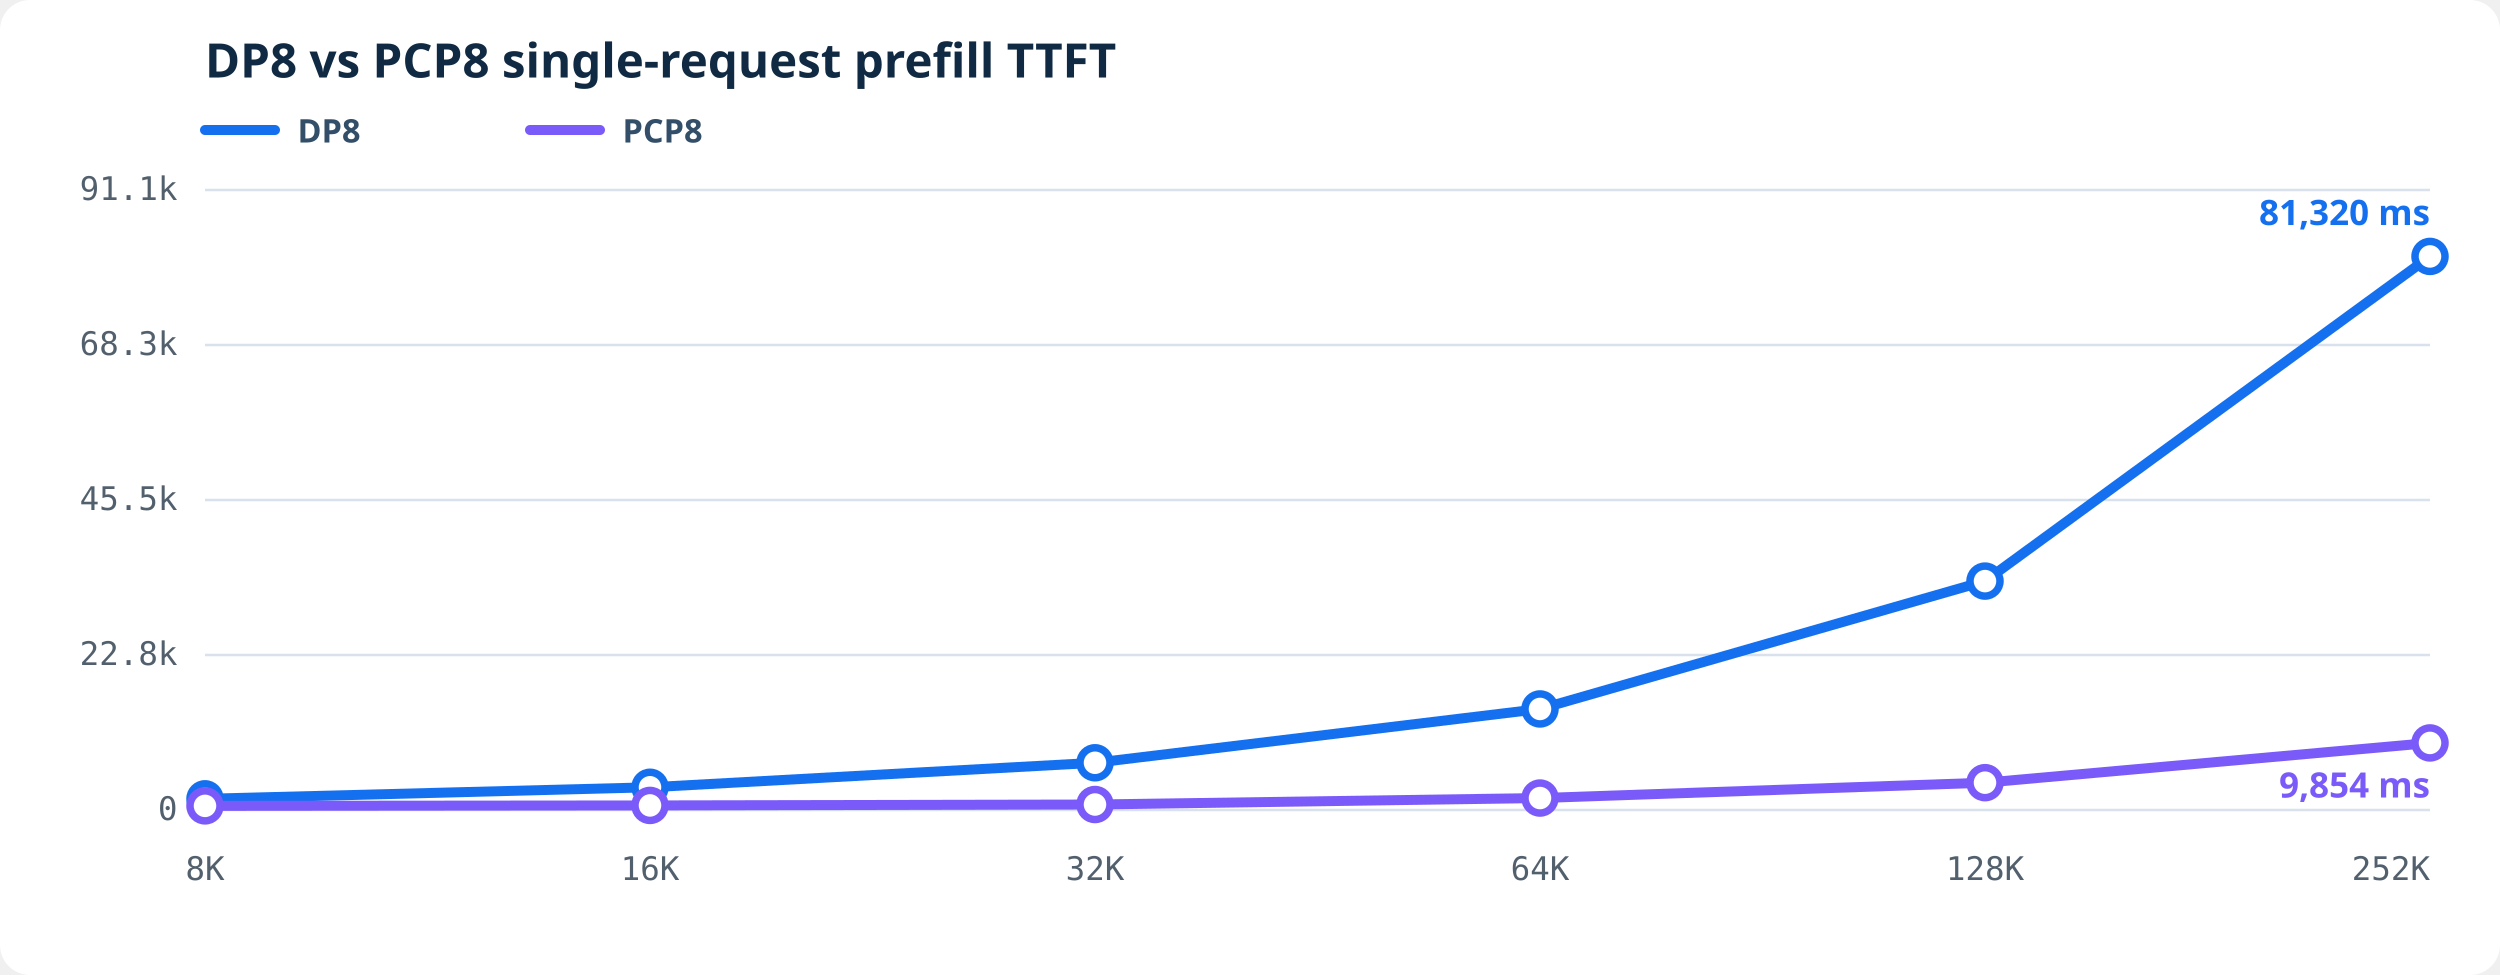
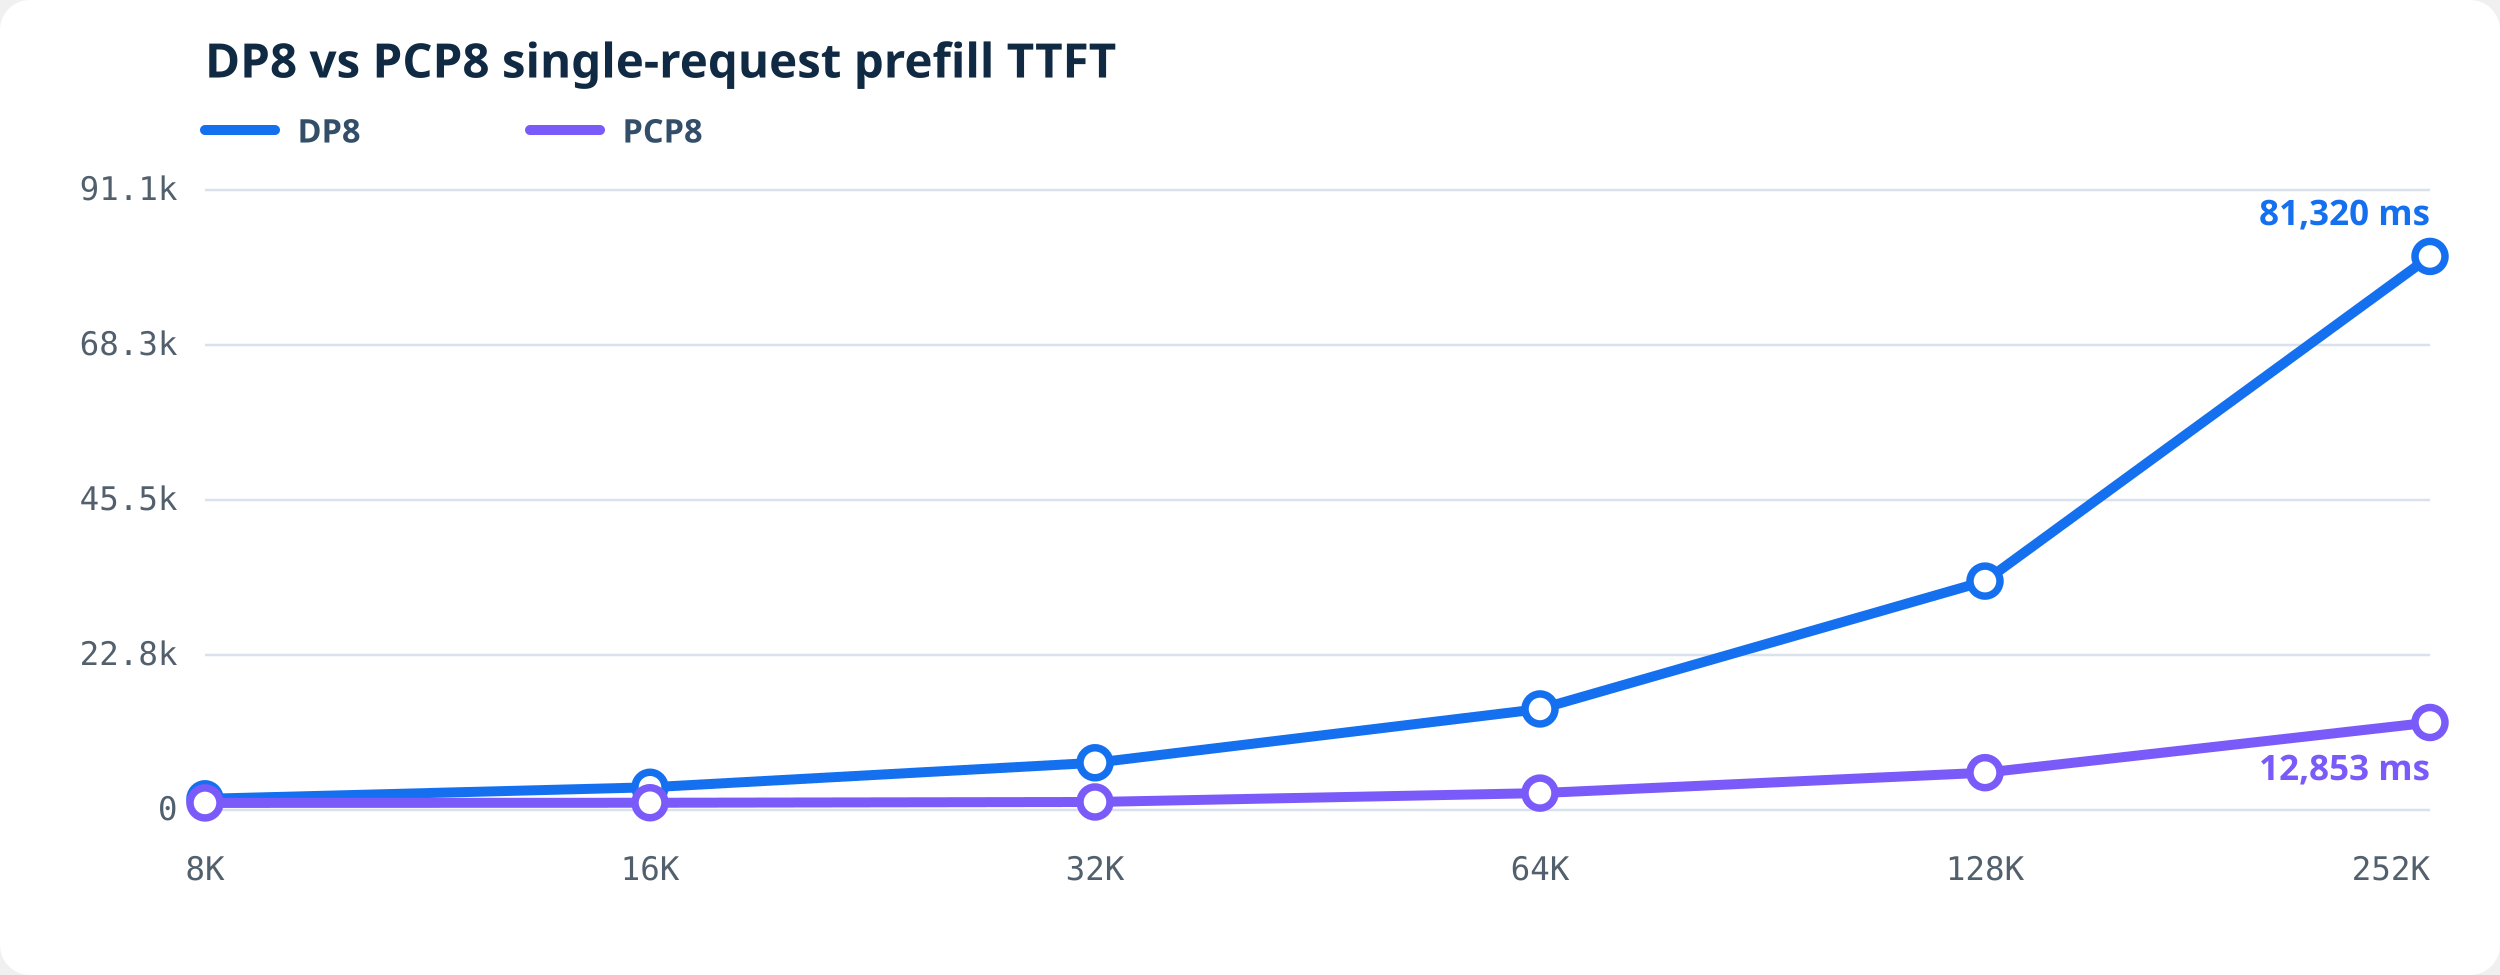
<svg xmlns="http://www.w3.org/2000/svg" viewBox="0 0 1000 390" role="img" aria-labelledby="prefill-ttft-title prefill-ttft-desc">
  <style>.bg{fill:#fff}.grid{stroke:#d9e2ec;stroke-width:1}.axis{fill:#52606d;font:13px ui-monospace,SFMono-Regular,Consolas,monospace}.heading{fill:#102a43;font:600 19px system-ui,sans-serif}.line{fill:none;stroke-width:4;stroke-linejoin:round;stroke-linecap:round}.dot{fill:#fff;stroke-width:3}.latest{stroke-width:3}.legend{fill:#334e68;font:600 13px system-ui,sans-serif}.value{font:600 14px system-ui,sans-serif}</style>
  <rect class="bg" width="1000" height="390" rx="12" />
  <text class="heading" x="82" y="31">DP8 vs PCP8 single-request prefill TTFT</text>
  <line x1="82" y1="52" x2="110" y2="52" stroke="#1570ef" stroke-width="4" stroke-linecap="round" />
  <text class="legend" x="119" y="57">DP8</text>
  <line x1="212" y1="52" x2="240" y2="52" stroke="#7a5af8" stroke-width="4" stroke-linecap="round" />
  <text class="legend" x="249" y="57">PCP8</text>
  <line class="grid" x1="82" y1="324.00" x2="972" y2="324.00" />
  <text class="axis" text-anchor="end" x="71" y="328.00">0</text>
  <line class="grid" x1="82" y1="262.00" x2="972" y2="262.00" />
  <text class="axis" text-anchor="end" x="71" y="266.00">22.8k</text>
  <line class="grid" x1="82" y1="200.00" x2="972" y2="200.00" />
  <text class="axis" text-anchor="end" x="71" y="204.00">45.5k</text>
  <line class="grid" x1="82" y1="138.00" x2="972" y2="138.00" />
  <text class="axis" text-anchor="end" x="71" y="142.00">68.3k</text>
  <line class="grid" x1="82" y1="76.00" x2="972" y2="76.00" />
  <text class="axis" text-anchor="end" x="71" y="80.00">91.1k</text>
  <text class="axis" text-anchor="middle" x="82.00" y="352">8K</text>
  <text class="axis" text-anchor="middle" x="260.00" y="352">16K</text>
  <text class="axis" text-anchor="middle" x="438.00" y="352">32K</text>
  <text class="axis" text-anchor="middle" x="616.00" y="352">64K</text>
  <text class="axis" text-anchor="middle" x="794.00" y="352">128K</text>
  <text class="axis" text-anchor="end" x="972.00" y="352">252K</text>
  <polyline class="line" stroke="#1570ef" points="82.00,319.53 260.00,314.91 438.00,305.11 616.00,283.58 794.00,232.44 972.00,102.57" />
  <circle class="dot" fill="#fff" stroke="#1570ef" cx="82.00" cy="319.53" r="6" />
  <circle class="dot" fill="#fff" stroke="#1570ef" cx="260.00" cy="314.91" r="6" />
  <circle class="dot" fill="#fff" stroke="#1570ef" cx="438.00" cy="305.11" r="6" />
  <circle class="dot" fill="#fff" stroke="#1570ef" cx="616.00" cy="283.58" r="6" />
  <circle class="dot" fill="#fff" stroke="#1570ef" cx="794.00" cy="232.44" r="6" />
  <circle class="dot latest" fill="#1570ef" stroke="#1570ef" cx="972.00" cy="102.57" r="6" />
  <text class="value" fill="#1570ef" text-anchor="end" x="972.00" y="90.00">81,320 ms</text>
-   <polyline class="line" stroke="#7a5af8" points="82.00,322.35 260.00,322.17 438.00,321.81 616.00,319.22 794.00,313.07 972.00,297.17" />
-   <circle class="dot" fill="#fff" stroke="#7a5af8" cx="82.00" cy="322.35" r="6" />
-   <circle class="dot" fill="#fff" stroke="#7a5af8" cx="260.00" cy="322.17" r="6" />
-   <circle class="dot" fill="#fff" stroke="#7a5af8" cx="438.00" cy="321.81" r="6" />
-   <circle class="dot" fill="#fff" stroke="#7a5af8" cx="616.00" cy="319.22" r="6" />
-   <circle class="dot" fill="#fff" stroke="#7a5af8" cx="794.00" cy="313.07" r="6" />
-   <circle class="dot latest" fill="#7a5af8" stroke="#7a5af8" cx="972.00" cy="297.17" r="6" />
-   <text class="value" fill="#7a5af8" text-anchor="end" x="972.00" y="319.00">9,854 ms</text>
+   <polyline class="line" stroke="#7a5af8" points="82.00,321.17 260.00,321.10 438.00,320.79 616.00,317.24 794.00,309.07 972.00,289.00" />
+   <circle class="dot" fill="#fff" stroke="#7a5af8" cx="82.00" cy="321.17" r="6" />
+   <circle class="dot" fill="#fff" stroke="#7a5af8" cx="260.00" cy="321.10" r="6" />
+   <circle class="dot" fill="#fff" stroke="#7a5af8" cx="438.00" cy="320.79" r="6" />
+   <circle class="dot" fill="#fff" stroke="#7a5af8" cx="616.00" cy="317.24" r="6" />
+   <circle class="dot" fill="#fff" stroke="#7a5af8" cx="794.00" cy="309.07" r="6" />
+   <circle class="dot latest" fill="#7a5af8" stroke="#7a5af8" cx="972.00" cy="289.00" r="6" />
+   <text class="value" fill="#7a5af8" text-anchor="end" x="972.00" y="312.00">12,853 ms</text>
</svg>
